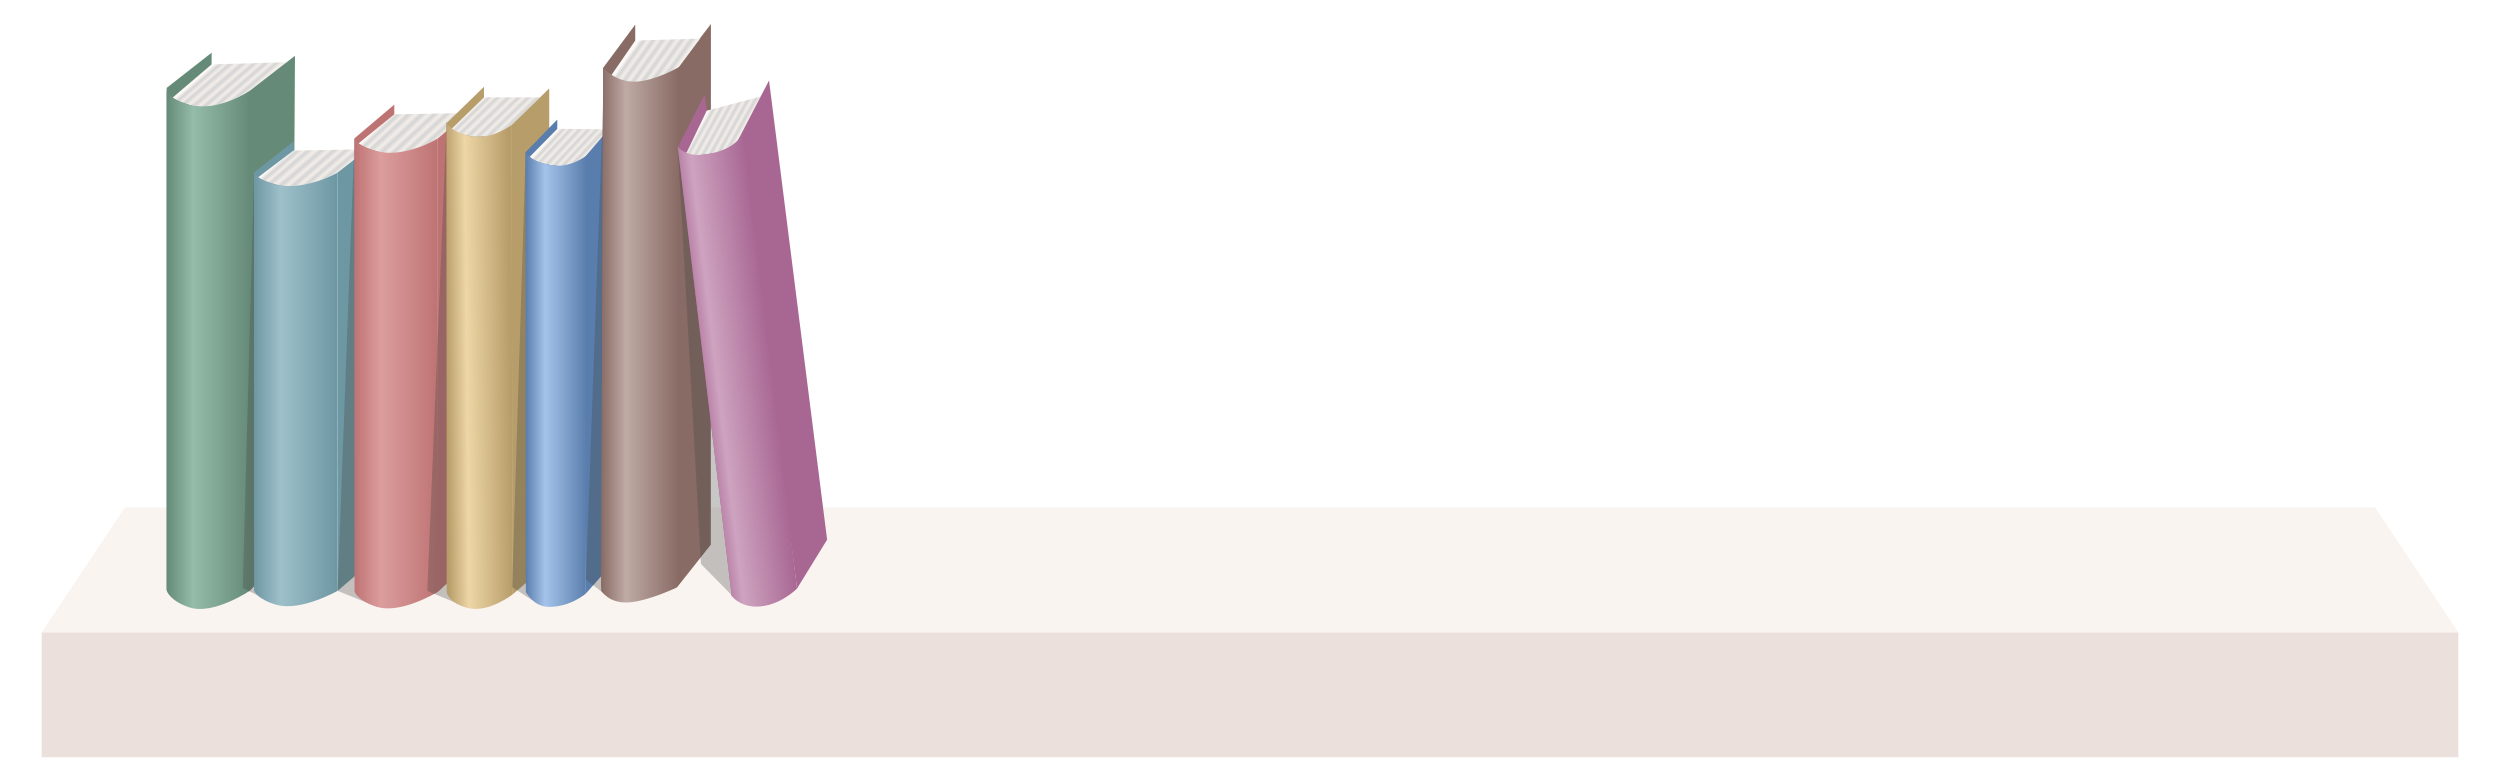
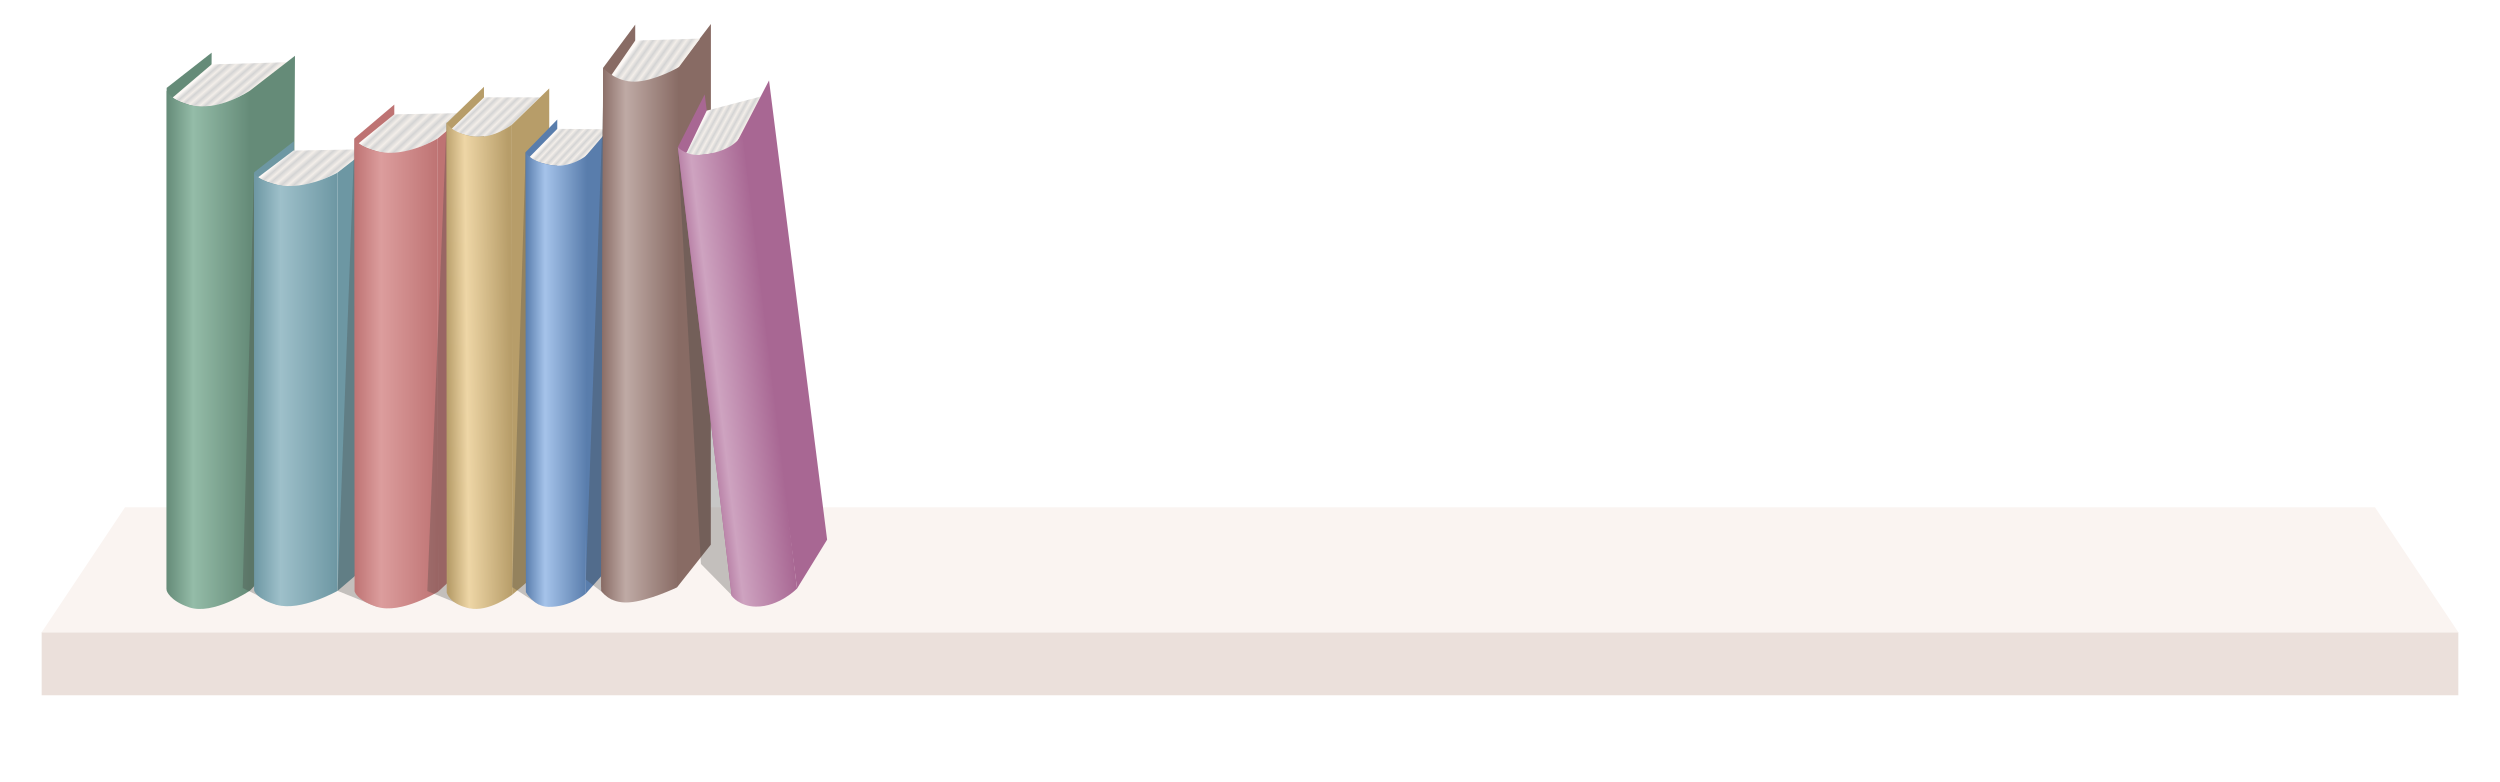
<svg xmlns="http://www.w3.org/2000/svg" xmlns:ns1="http://vectornator.io" height="100%" stroke-miterlimit="10" style="fill-rule:nonzero;clip-rule:evenodd;stroke-linecap:round;stroke-linejoin:round;" version="1.1" viewBox="0 0 1200 375" width="100%" xml:space="preserve">
  <defs>
    <linearGradient gradientTransform="matrix(13.8963 16.0742 -16.0742 13.8963 108.374 26.088)" gradientUnits="userSpaceOnUse" id="LinearGradient" x1="0" x2="1" y1="0" y2="0">
      <stop offset="0" stop-color="#fcf8f5" />
      <stop offset="0.085" stop-color="#d4d4d4" />
      <stop offset="0.161" stop-color="#f3eee9" />
      <stop offset="0.224" stop-color="#d4d4d4" />
      <stop offset="0.322" stop-color="#f3eee9" />
      <stop offset="0.407" stop-color="#d4d4d4" />
      <stop offset="0.498" stop-color="#f3eee9" />
      <stop offset="0.575" stop-color="#d4d4d4" />
      <stop offset="0.659" stop-color="#f3eee9" />
      <stop offset="0.737" stop-color="#d4d4d4" />
      <stop offset="0.818" stop-color="#f3eee9" />
      <stop offset="0.899" stop-color="#d4d4d4" />
      <stop offset="0.976" stop-color="#f3eee9" />
    </linearGradient>
    <linearGradient gradientTransform="matrix(40 0 0 40 80 167.903)" gradientUnits="userSpaceOnUse" id="LinearGradient_2" x1="0" x2="1" y1="0" y2="0">
      <stop offset="0" stop-color="#658b78" />
      <stop offset="0.319" stop-color="#94bca8" />
      <stop offset="1" stop-color="#658b78" />
    </linearGradient>
    <linearGradient gradientTransform="matrix(18.278 14.8231 -17.7266 15.2842 145.852 67.1158)" gradientUnits="userSpaceOnUse" id="LinearGradient_3" x1="0" x2="1" y1="0" y2="0">
      <stop offset="0" stop-color="#fcf8f5" />
      <stop offset="0.085" stop-color="#d4d4d4" />
      <stop offset="0.161" stop-color="#f3eee9" />
      <stop offset="0.224" stop-color="#d4d4d4" />
      <stop offset="0.322" stop-color="#f3eee9" />
      <stop offset="0.407" stop-color="#d4d4d4" />
      <stop offset="0.498" stop-color="#f3eee9" />
      <stop offset="0.575" stop-color="#d4d4d4" />
      <stop offset="0.659" stop-color="#f3eee9" />
      <stop offset="0.737" stop-color="#d4d4d4" />
      <stop offset="0.818" stop-color="#f3eee9" />
      <stop offset="0.899" stop-color="#d4d4d4" />
      <stop offset="0.976" stop-color="#f3eee9" />
    </linearGradient>
    <linearGradient gradientTransform="matrix(40.1174 -2.69317e-14 -3.10023e-15 40.1174 121.918 186.956)" gradientUnits="userSpaceOnUse" id="LinearGradient_4" x1="0" x2="1" y1="0" y2="0">
      <stop offset="0" stop-color="#6d97a3" />
      <stop offset="0.318" stop-color="#9ec0ca" />
      <stop offset="1" stop-color="#6d97a3" />
    </linearGradient>
    <linearGradient gradientTransform="matrix(18.278 16.0715 -17.7266 16.5714 194.077 49.3046)" gradientUnits="userSpaceOnUse" id="LinearGradient_5" x1="0" x2="1" y1="0" y2="0">
      <stop offset="0" stop-color="#fcf8f5" />
      <stop offset="0.085" stop-color="#d4d4d4" />
      <stop offset="0.161" stop-color="#f3eee9" />
      <stop offset="0.224" stop-color="#d4d4d4" />
      <stop offset="0.322" stop-color="#f3eee9" />
      <stop offset="0.407" stop-color="#d4d4d4" />
      <stop offset="0.498" stop-color="#f3eee9" />
      <stop offset="0.575" stop-color="#d4d4d4" />
      <stop offset="0.659" stop-color="#f3eee9" />
      <stop offset="0.737" stop-color="#d4d4d4" />
      <stop offset="0.818" stop-color="#f3eee9" />
      <stop offset="0.899" stop-color="#d4d4d4" />
      <stop offset="0.976" stop-color="#f3eee9" />
    </linearGradient>
    <linearGradient gradientTransform="matrix(40.1174 7.38734e-14 5.44012e-15 40.1174 170.143 179.237)" gradientUnits="userSpaceOnUse" id="LinearGradient_6" x1="0" x2="1" y1="0" y2="0">
      <stop offset="0" stop-color="#be7373" />
      <stop offset="0.318" stop-color="#dc9d9d" />
      <stop offset="1" stop-color="#be7373" />
    </linearGradient>
    <linearGradient gradientTransform="matrix(14.8944 13.609 -14.4756 14.0027 237.537 41.6096)" gradientUnits="userSpaceOnUse" id="LinearGradient_7" x1="0" x2="1" y1="0" y2="0">
      <stop offset="0" stop-color="#fcf8f5" />
      <stop offset="0.085" stop-color="#d4d4d4" />
      <stop offset="0.161" stop-color="#f3eee9" />
      <stop offset="0.224" stop-color="#d4d4d4" />
      <stop offset="0.322" stop-color="#f3eee9" />
      <stop offset="0.407" stop-color="#d4d4d4" />
      <stop offset="0.498" stop-color="#f3eee9" />
      <stop offset="0.575" stop-color="#d4d4d4" />
      <stop offset="0.659" stop-color="#f3eee9" />
      <stop offset="0.737" stop-color="#d4d4d4" />
      <stop offset="0.818" stop-color="#f3eee9" />
      <stop offset="0.899" stop-color="#d4d4d4" />
      <stop offset="0.976" stop-color="#f3eee9" />
    </linearGradient>
    <linearGradient gradientTransform="matrix(30.6616 -0.265772 0.300697 30.6616 214.343 175.757)" gradientUnits="userSpaceOnUse" id="LinearGradient_8" x1="0" x2="1" y1="0" y2="0">
      <stop offset="0" stop-color="#b79d69" />
      <stop offset="0.318" stop-color="#eed6a6" />
      <stop offset="1" stop-color="#b79d69" />
    </linearGradient>
    <linearGradient gradientTransform="matrix(14.827 10.7452 -12.2086 13.0498 273.074 56.8448)" gradientUnits="userSpaceOnUse" id="LinearGradient_9" x1="0" x2="1" y1="0" y2="0">
      <stop offset="0" stop-color="#fcf8f5" />
      <stop offset="0.085" stop-color="#d4d4d4" />
      <stop offset="0.161" stop-color="#f3eee9" />
      <stop offset="0.224" stop-color="#d4d4d4" />
      <stop offset="0.322" stop-color="#f3eee9" />
      <stop offset="0.407" stop-color="#d4d4d4" />
      <stop offset="0.498" stop-color="#f3eee9" />
      <stop offset="0.575" stop-color="#d4d4d4" />
      <stop offset="0.659" stop-color="#f3eee9" />
      <stop offset="0.737" stop-color="#d4d4d4" />
      <stop offset="0.818" stop-color="#f3eee9" />
      <stop offset="0.899" stop-color="#d4d4d4" />
      <stop offset="0.976" stop-color="#f3eee9" />
    </linearGradient>
    <linearGradient gradientTransform="matrix(29.4259 -5.5635e-14 2.63124e-14 27.548 252.304 182.152)" gradientUnits="userSpaceOnUse" id="LinearGradient_10" x1="0" x2="1" y1="0" y2="0">
      <stop offset="0" stop-color="#597dac" />
      <stop offset="0.318" stop-color="#a5c3ea" />
      <stop offset="1" stop-color="#597dac" />
    </linearGradient>
    <linearGradient gradientTransform="matrix(18.8495 11.9906 -12.7203 17.7682 307.782 17.797)" gradientUnits="userSpaceOnUse" id="LinearGradient_11" x1="0" x2="1" y1="0" y2="0">
      <stop offset="0" stop-color="#fcf8f5" />
      <stop offset="0.083" stop-color="#d4d4d4" />
      <stop offset="0.167" stop-color="#f3eee9" />
      <stop offset="0.25" stop-color="#d4d4d4" />
      <stop offset="0.333" stop-color="#f3eee9" />
      <stop offset="0.417" stop-color="#d4d4d4" />
      <stop offset="0.5" stop-color="#f3eee9" />
      <stop offset="0.583" stop-color="#d4d4d4" />
      <stop offset="0.667" stop-color="#f3eee9" />
      <stop offset="0.75" stop-color="#d4d4d4" />
      <stop offset="0.833" stop-color="#f3eee9" />
      <stop offset="0.917" stop-color="#d4d4d4" />
      <stop offset="1" stop-color="#f3eee9" />
    </linearGradient>
    <linearGradient gradientTransform="matrix(37.281 -1.23685e-13 2.17781e-14 39.9283 288.545 161.422)" gradientUnits="userSpaceOnUse" id="LinearGradient_12" x1="0" x2="1" y1="0" y2="0">
      <stop offset="0" stop-color="#886b64" />
      <stop offset="0.318" stop-color="#bfaaa5" />
      <stop offset="1" stop-color="#886b64" />
    </linearGradient>
    <linearGradient gradientTransform="matrix(13.6754 13.4637 -9.44079 17.0654 342.535 49.0626)" gradientUnits="userSpaceOnUse" id="LinearGradient_13" x1="0" x2="1" y1="0" y2="0">
      <stop offset="0" stop-color="#fcf8f5" />
      <stop offset="0.083" stop-color="#d4d4d4" />
      <stop offset="0.167" stop-color="#f3eee9" />
      <stop offset="0.25" stop-color="#d4d4d4" />
      <stop offset="0.333" stop-color="#f3eee9" />
      <stop offset="0.417" stop-color="#d4d4d4" />
      <stop offset="0.5" stop-color="#f3eee9" />
      <stop offset="0.583" stop-color="#d4d4d4" />
      <stop offset="0.667" stop-color="#f3eee9" />
      <stop offset="0.75" stop-color="#d4d4d4" />
      <stop offset="0.833" stop-color="#f3eee9" />
      <stop offset="0.917" stop-color="#d4d4d4" />
      <stop offset="1" stop-color="#f3eee9" />
    </linearGradient>
    <linearGradient gradientTransform="matrix(36.7274 -7.61342 4.44956 37.4689 331.92 169.973)" gradientUnits="userSpaceOnUse" id="LinearGradient_14" x1="0" x2="1" y1="0" y2="0">
      <stop offset="0" stop-color="#a86793" />
      <stop offset="0.29" stop-color="#cea3c0" />
      <stop offset="1" stop-color="#a86793" />
    </linearGradient>
  </defs>
  <g id="Layer-1" ns1:layerName="Layer 1">
-     <path d="M20 303.493L20 363.493L1180 363.493L1180 303.493L20 303.493Z" fill="#ebe0db" fill-rule="nonzero" opacity="1" stroke="none" ns1:layerName="Curve 1" />
+     <path d="M20 303.493L20 333.729L1180 333.729L1180 303.493L20 303.493Z" fill="#ebe0db" fill-rule="nonzero" opacity="1" stroke="none" ns1:layerName="Curve 1" />
    <path d="M20 303.493L60 243.493L1140 243.493L1180 303.493L20 303.493Z" fill="#faf4f1" fill-rule="nonzero" opacity="1" stroke="none" ns1:layerName="Curve 2" />
    <path d="M80 42.185L101.593 25.28L100.111 260.681L80 283.075L80 42.185Z" fill="#658b78" fill-rule="nonzero" opacity="1" stroke="none" ns1:layerName="Curve 3" />
    <path d="M82.873 46.821C82.873 46.821 83.486 48.007 91.226 50.441C100.777 53.444 112.194 47.62 112.194 47.62L123.504 41.907L137.636 29.871L101.558 30.908L82.873 46.821Z" fill="url(#LinearGradient)" fill-rule="nonzero" opacity="1" stroke="none" ns1:layerName="Curve 4" />
    <path d="M120 43.493L141.593 26.773L140.111 262.173L120 283.493L120 43.493Z" fill="#658b78" fill-rule="nonzero" opacity="1" stroke="none" ns1:layerName="Curve 5" />
    <path d="M80 43.493L80 283.493C80 283.493 81.293 288.267 90.752 291.511C102.297 295.47 120 283.493 120 283.493L120 43.493C120 43.493 104.741 53.848 91.226 50.441C81.53 47.996 80 43.493 80 43.493Z" fill="url(#LinearGradient_2)" fill-rule="nonzero" opacity="1" stroke="none" ns1:layerName="Curve 6" />
    <path d="M150.556 73.681L121.918 82.934L116.497 282.248L132.792 290.325L151.588 260.789L150.556 73.681Z" fill="#464342" fill-opacity="0.298" fill-rule="nonzero" opacity="1" stroke="none" ns1:layerName="Curve 7" />
    <path d="M121.973 82.726L141.041 67.822L140.72 267.457L122.09 283.416L121.973 82.726Z" fill="#6d97a3" fill-rule="nonzero" opacity="1" stroke="none" ns1:layerName="Curve 8" />
    <path d="M123.904 85.078C123.904 85.078 125.406 86.708 133.148 88.74C142.701 91.247 150.26 87.61 152.163 87.037C156.371 85.772 161.918 82.918 161.918 82.918L176.343 71.643L140.832 72.266L123.904 85.078Z" fill="url(#LinearGradient_3)" fill-rule="nonzero" opacity="1" stroke="none" ns1:layerName="Curve 9" />
    <path d="M161.918 82.918L180.987 68.014L180.666 267.649L162.036 283.608L161.918 82.918Z" fill="#6d97a3" fill-rule="nonzero" opacity="1" stroke="none" ns1:layerName="Curve 10" />
    <path d="M121.918 82.934L122.036 283.624C122.036 283.624 123.331 287.617 132.792 290.325C144.339 293.631 162.036 283.608 162.036 283.608L161.918 82.918C161.918 82.918 146.664 91.584 133.148 88.74C123.45 86.7 121.918 82.934 121.918 82.934Z" fill="url(#LinearGradient_4)" fill-rule="nonzero" opacity="1" stroke="none" ns1:layerName="Curve 11" />
    <path d="M195.167 72.41L170.143 66.455L162.036 283.608L181.016 291.311L194.87 262.239L195.167 72.41Z" fill="#464342" fill-opacity="0.298" fill-rule="nonzero" opacity="1" stroke="none" ns1:layerName="Curve 12" />
    <path d="M170.197 66.351L189.266 50.192L188.944 266.639L170.314 283.942L170.197 66.351Z" fill="#be7373" fill-rule="nonzero" opacity="1" stroke="none" ns1:layerName="Curve 13" />
    <path d="M172.129 68.779C172.129 68.779 173.631 70.546 181.372 72.75C190.925 75.468 198.485 71.524 200.388 70.904C204.595 69.532 210.143 66.438 210.143 66.438L224.568 54.213L189.235 54.885L172.129 68.779Z" fill="url(#LinearGradient_5)" fill-rule="nonzero" opacity="1" stroke="none" ns1:layerName="Curve 14" />
    <path d="M210.143 66.438L229.211 50.278L228.89 266.726L210.26 284.029L210.143 66.438Z" fill="#be7373" fill-rule="nonzero" opacity="1" stroke="none" ns1:layerName="Curve 15" />
    <path d="M170.143 66.455L170.26 284.046C170.26 284.046 171.555 288.375 181.016 291.311C192.563 294.895 210.26 284.029 210.26 284.029L210.143 66.438C210.143 66.438 194.889 75.833 181.372 72.75C171.675 70.537 170.143 66.455 170.143 66.455Z" fill="url(#LinearGradient_6)" fill-rule="nonzero" opacity="1" stroke="none" ns1:layerName="Curve 16" />
    <path d="M244.588 61.421L214.343 58.808L205.109 283.703L225.217 291.974L243.533 276.942L244.588 61.421Z" fill="#464342" fill-opacity="0.298" fill-rule="nonzero" opacity="1" stroke="none" ns1:layerName="Curve 17" />
    <path d="M214.397 59.067L232.31 41.655L232.388 269.428L214.515 284.7L214.397 59.067Z" fill="#b79d69" fill-rule="nonzero" opacity="1" stroke="none" ns1:layerName="Curve 18" />
    <path d="M216.893 61.73C216.893 61.73 216.568 63.1 224.404 65.038C228.433 66.034 230.669 65.533 234.406 65.173C238.827 64.747 244.446 61.181 244.446 61.181L259.204 46.742L232.353 46.699L216.893 61.73Z" fill="url(#LinearGradient_7)" fill-rule="nonzero" opacity="1" stroke="none" ns1:layerName="Curve 19" />
    <path d="M214.343 58.808L214.461 284.44C214.461 284.44 215.507 289.851 225.217 291.974C234.649 294.035 245.831 285.488 245.831 285.488L245.714 59.856C245.714 59.856 235.881 67.618 225.573 65.335C215.843 63.18 214.343 58.808 214.343 58.808Z" fill="url(#LinearGradient_8)" fill-rule="nonzero" opacity="1" stroke="none" ns1:layerName="Curve 20" />
    <path d="M245.714 59.856L263.626 42.444L263.704 270.217L245.831 285.488L245.714 59.856Z" fill="#b79d69" fill-rule="nonzero" opacity="1" stroke="none" ns1:layerName="Curve 21" />
    <path d="M260.73 68.718L252.304 73.007L245.829 281.823L258.645 290.171L260.478 281.324L260.73 68.718Z" fill="#464342" fill-opacity="0.298" fill-rule="nonzero" opacity="1" stroke="none" ns1:layerName="Curve 22" />
    <path d="M252.358 72.963L267.494 57.374L267.259 266.204L252.472 282.896L252.358 72.963Z" fill="#597dac" fill-rule="nonzero" opacity="1" stroke="none" ns1:layerName="Curve 23" />
    <path d="M254.29 75.263C254.29 75.263 254.529 77.025 262.365 78.839C266.394 79.772 267.501 79.621 271.229 79.207C277.912 78.467 281.73 74.463 281.73 74.463L293.63 62.063L267.491 61.846L254.29 75.263Z" fill="url(#LinearGradient_9)" fill-rule="nonzero" opacity="1" stroke="none" ns1:layerName="Curve 24" />
    <path d="M281.087 74.982L296.139 57.413L295.988 268.222L281.201 284.915L281.087 74.982Z" fill="#597dac" fill-rule="nonzero" opacity="1" stroke="none" ns1:layerName="Curve 25" />
    <path d="M252.304 73.007L252.422 284.239C252.422 284.239 256.194 291.136 263.178 291.292C273.667 291.525 281.201 284.915 281.201 284.915L281.73 74.463C281.73 74.463 273.842 81.254 263.534 79.117C253.804 77.1 252.304 73.007 252.304 73.007Z" fill="url(#LinearGradient_10)" fill-rule="nonzero" opacity="1" stroke="none" ns1:layerName="Curve 26" />
    <path d="M308.887 51.14L289.494 49.667L281.218 278.196L293.53 287.71L318.239 270.062L308.887 51.14Z" fill="#464342" fill-opacity="0.298" fill-rule="nonzero" opacity="1" stroke="none" ns1:layerName="Curve 27" />
    <path d="M289.494 32.559L304.911 11.818L304.864 261.733L288.596 282.093L289.494 32.559Z" fill="#886b64" fill-rule="nonzero" opacity="1" stroke="none" ns1:layerName="Curve 28" />
    <path d="M324.257 33.719L341.243 11.507L341.197 261.423L324.95 281.948L324.257 33.719Z" fill="#886b64" fill-rule="nonzero" opacity="1" stroke="none" ns1:layerName="Curve 29" />
    <path d="M292.494 37.473C292.494 37.473 292.85 41.178 300.686 43.121C304.715 44.12 305.144 45.04 311.429 42.322C317.714 39.604 325.826 32.249 325.826 32.249L336.031 18.52L304.909 19.452L292.494 37.473Z" fill="url(#LinearGradient_11)" fill-rule="nonzero" opacity="1" stroke="none" ns1:layerName="Curve 30" />
    <path d="M289.494 32.559L288.545 283.531C288.545 283.531 292.289 289.814 301.836 289.153C311.383 288.492 324.95 281.948 324.95 281.948L325.826 32.249C325.826 32.249 314.371 38.913 304.906 39.196C295.441 39.479 289.494 32.559 289.494 32.559Z" fill="url(#LinearGradient_12)" fill-rule="nonzero" opacity="1" stroke="none" ns1:layerName="Curve 31" />
    <path d="M336.685 60.956L325.352 70.683L336.444 270.701L354.09 288.607L361.619 267.001L336.685 60.956Z" fill="#464342" fill-opacity="0.298" fill-rule="nonzero" opacity="1" stroke="none" ns1:layerName="Curve 32" />
    <path d="M325.352 70.683L338.257 45.334L364.849 255.634L351.215 286.069L325.352 70.683Z" fill="#a86793" fill-rule="nonzero" opacity="1" stroke="none" ns1:layerName="Curve 33" />
    <path d="M329.755 72.875C329.755 72.875 326.694 75.095 336.806 74.314C354.174 72.972 356.235 63.95 356.235 63.95L365.21 46.321L339.239 53.101L329.755 72.875Z" fill="url(#LinearGradient_13)" fill-rule="nonzero" opacity="1" stroke="none" ns1:layerName="Curve 34" />
    <path d="M354.377 67.03L369.139 38.602L397.014 259.044L382.582 282.488L354.377 67.03Z" fill="#a86793" fill-rule="nonzero" opacity="1" stroke="none" ns1:layerName="Curve 35" />
    <path d="M325.352 70.683L351.215 286.069C351.215 286.069 354.956 291.106 362.848 291.175C374.026 291.272 382.582 282.488 382.582 282.488L356.235 63.95C356.235 63.95 353.957 72.508 336.806 74.314C329.496 75.083 325.352 70.683 325.352 70.683Z" fill="url(#LinearGradient_14)" fill-rule="nonzero" opacity="1" stroke="none" ns1:layerName="Curve 36" />
  </g>
</svg>
